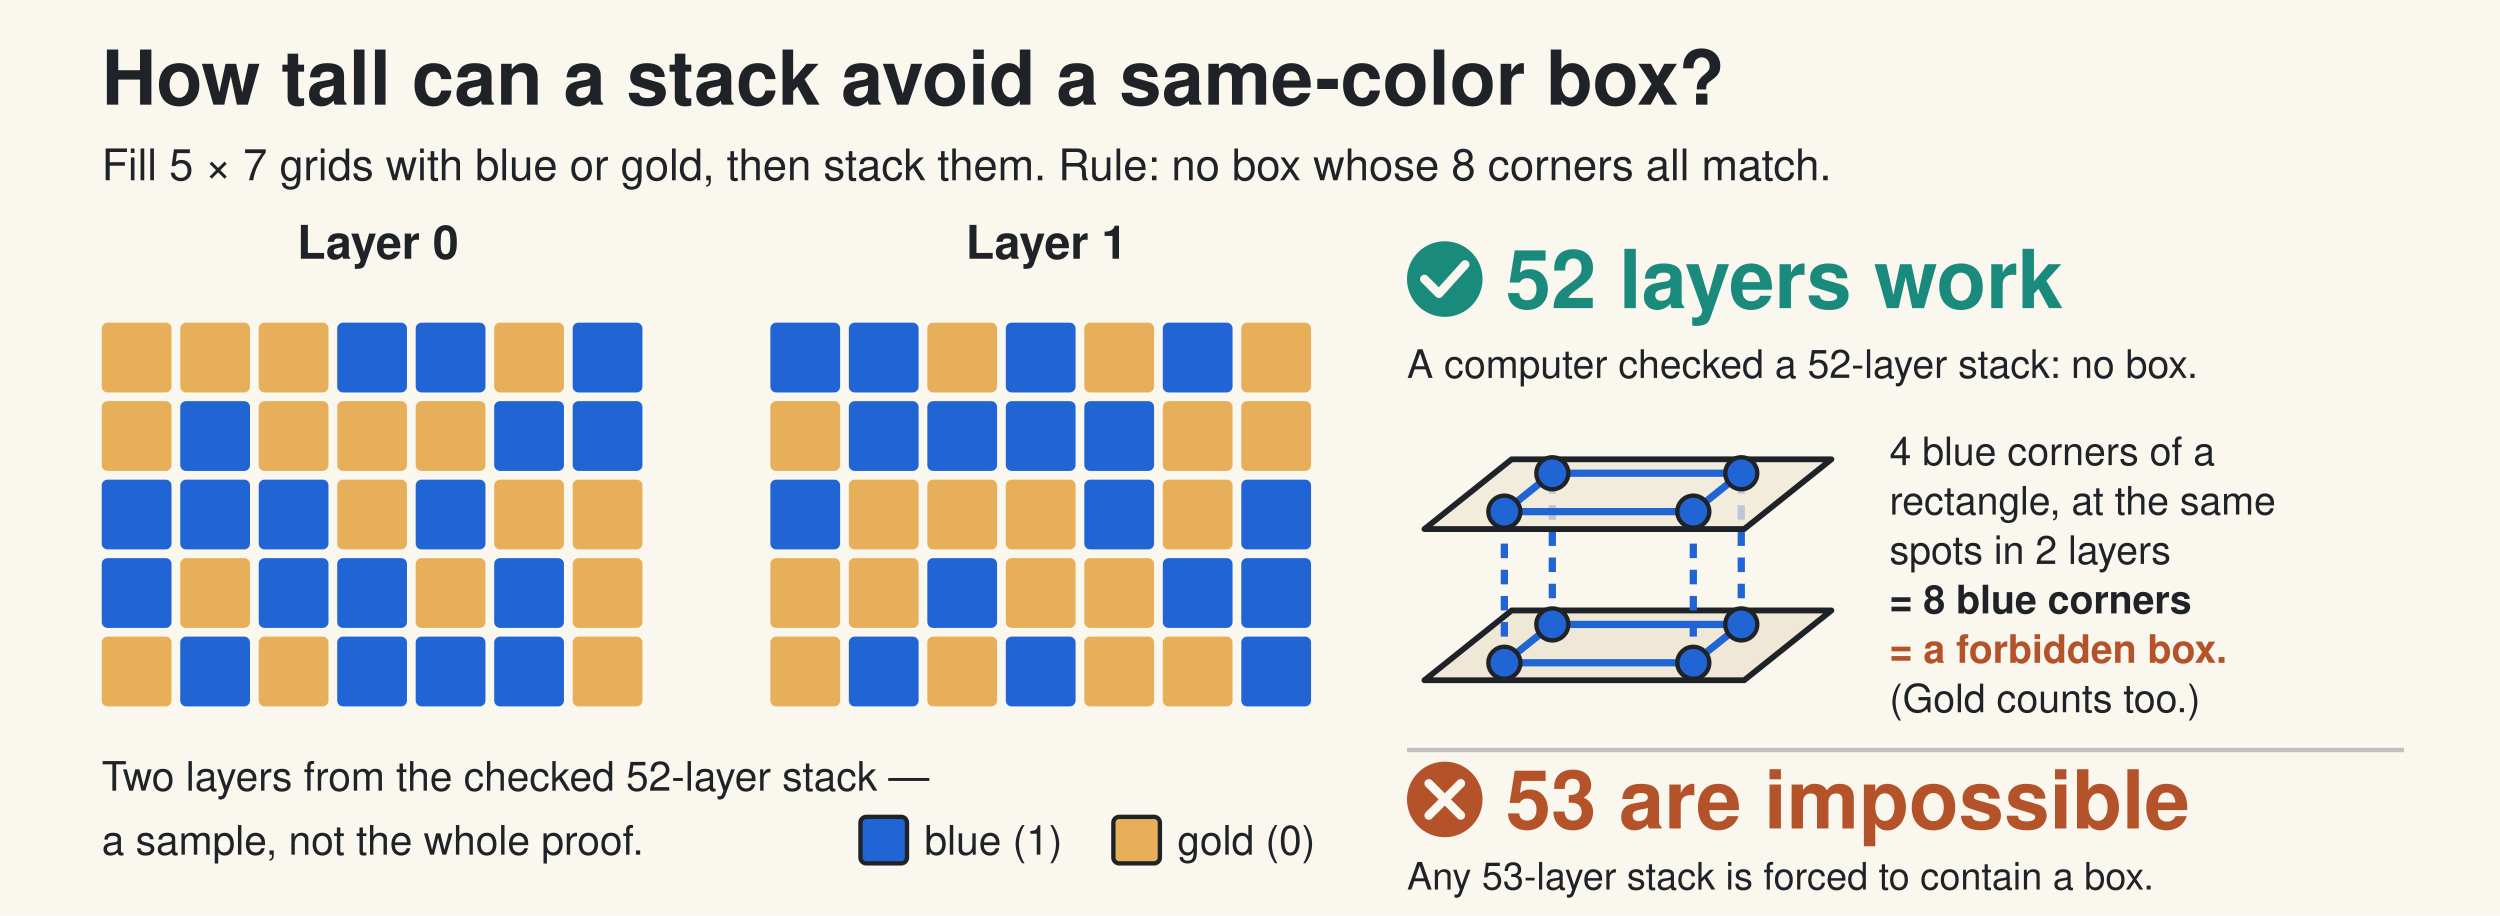
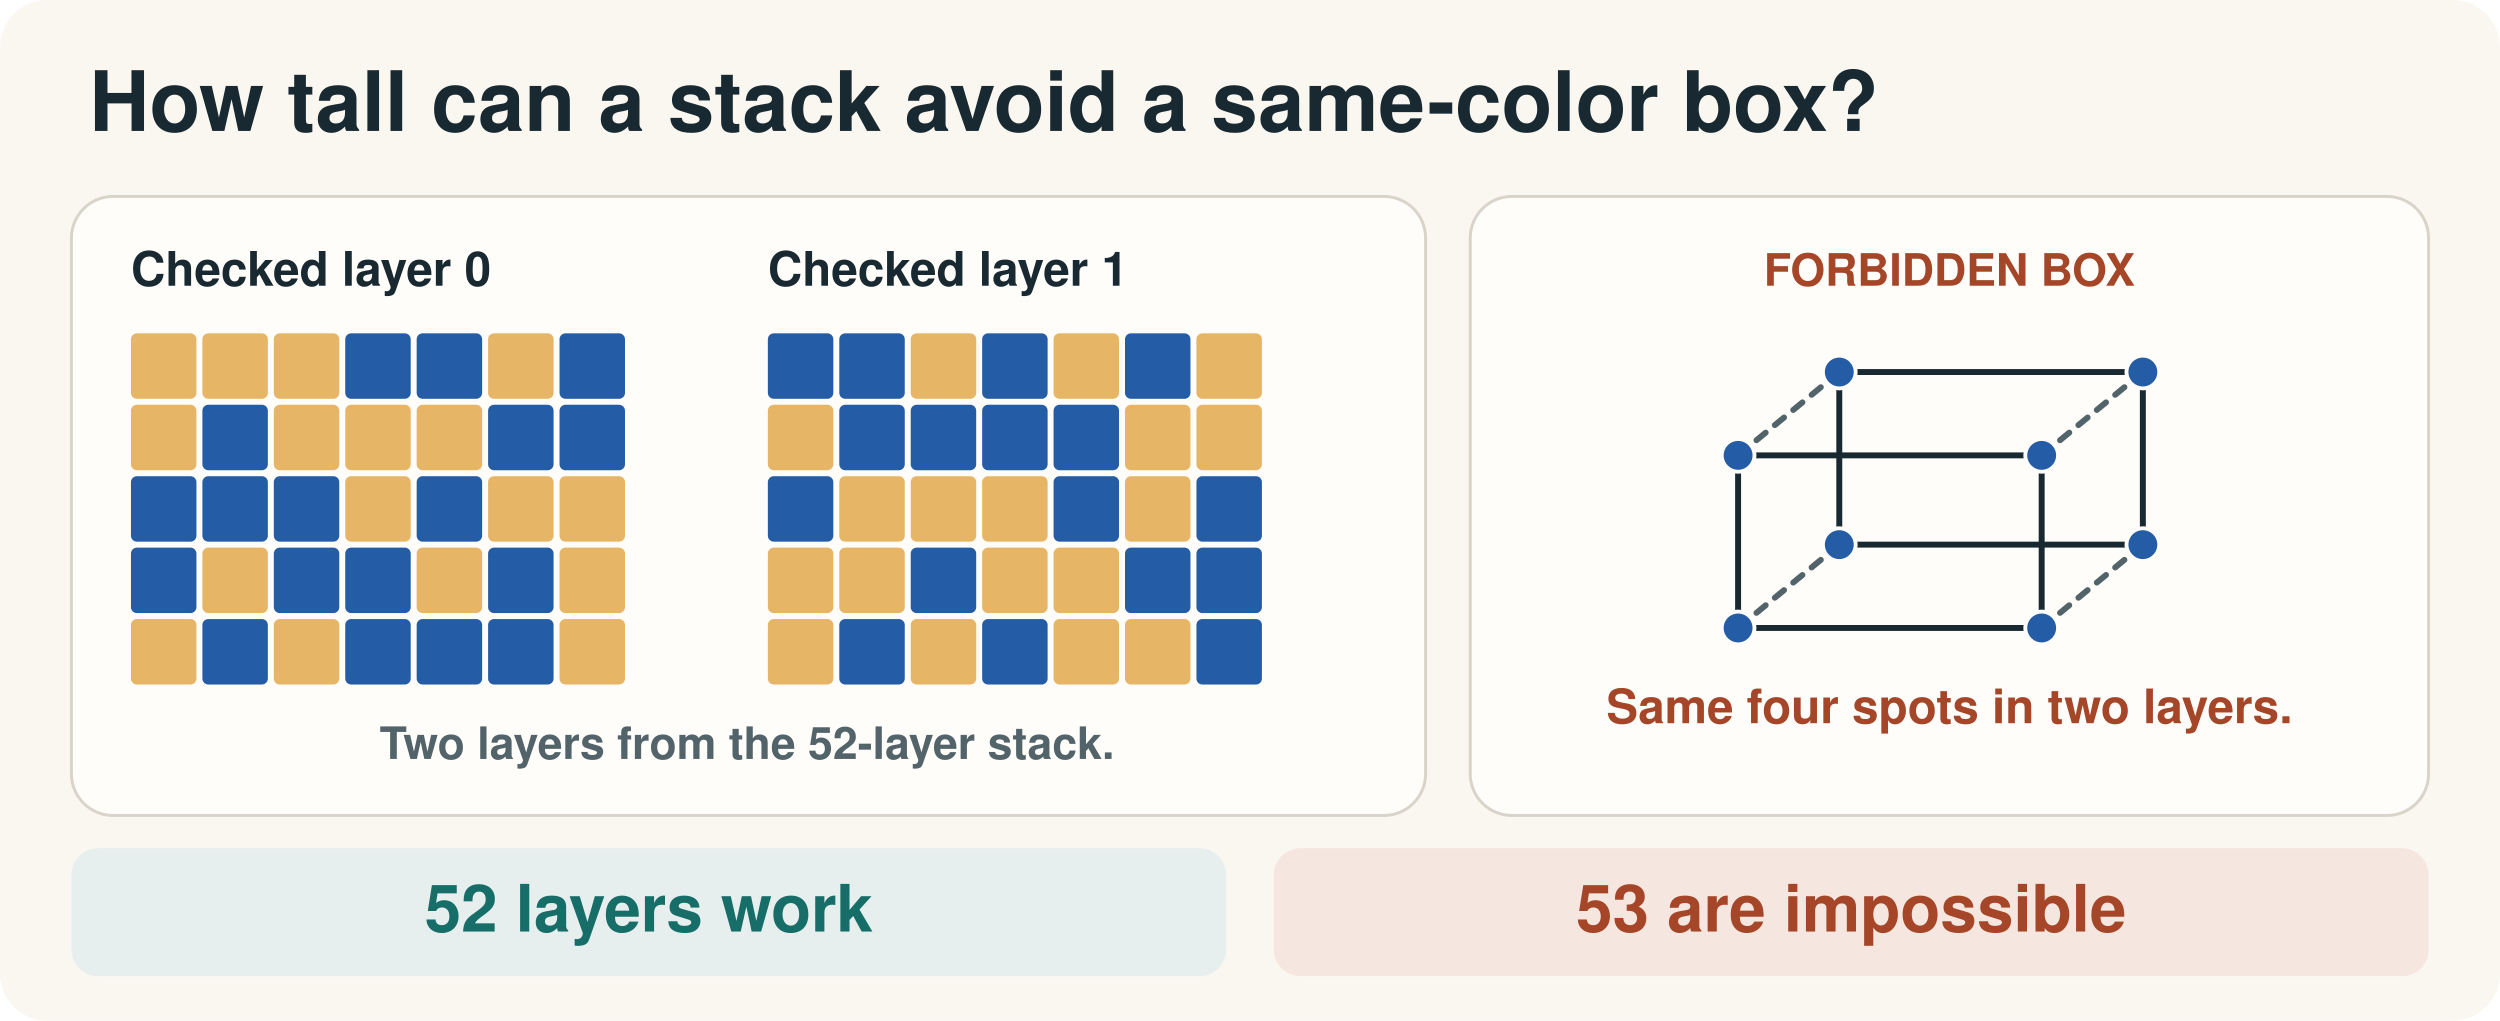
- <svg xmlns="http://www.w3.org/2000/svg" viewBox="0 0 860 315" width="860" height="315" role="img" aria-labelledby="t d">
-   <rect x="0" y="0" width="860" height="315" fill="#faf7ef" />
-   <g font-family="Helvetica, Arial, sans-serif" fill="#1f2328">
-     <text x="35" y="36" font-size="26" font-weight="700">How tall can a stack avoid a same-color box?</text>
-     <text x="35" y="62" font-size="15">Fill 5 × 7 grids with blue or gold, then stack them. Rule: no box whose 8 corners all match.</text>
-     <text x="130" y="89" font-size="16" font-weight="700" text-anchor="middle">Layer 0</text>
-     <text x="360" y="89" font-size="16" font-weight="700" text-anchor="middle">Layer 1</text>
-     <g id="insert-witness">
-       <rect x="35" y="111" width="24" height="24" fill="#e8af5b" rx="2" data-layer="0" data-row="0" data-col="0" data-bit="0" />
-       <rect x="62" y="111" width="24" height="24" fill="#e8af5b" rx="2" data-layer="0" data-row="0" data-col="1" data-bit="0" />
-       <rect x="89" y="111" width="24" height="24" fill="#e8af5b" rx="2" data-layer="0" data-row="0" data-col="2" data-bit="0" />
-       <rect x="116" y="111" width="24" height="24" fill="#2165d4" rx="2" data-layer="0" data-row="0" data-col="3" data-bit="1" />
-       <rect x="143" y="111" width="24" height="24" fill="#2165d4" rx="2" data-layer="0" data-row="0" data-col="4" data-bit="1" />
-       <rect x="170" y="111" width="24" height="24" fill="#e8af5b" rx="2" data-layer="0" data-row="0" data-col="5" data-bit="0" />
-       <rect x="197" y="111" width="24" height="24" fill="#2165d4" rx="2" data-layer="0" data-row="0" data-col="6" data-bit="1" />
-       <rect x="35" y="138" width="24" height="24" fill="#e8af5b" rx="2" data-layer="0" data-row="1" data-col="0" data-bit="0" />
-       <rect x="62" y="138" width="24" height="24" fill="#2165d4" rx="2" data-layer="0" data-row="1" data-col="1" data-bit="1" />
-       <rect x="89" y="138" width="24" height="24" fill="#e8af5b" rx="2" data-layer="0" data-row="1" data-col="2" data-bit="0" />
-       <rect x="116" y="138" width="24" height="24" fill="#e8af5b" rx="2" data-layer="0" data-row="1" data-col="3" data-bit="0" />
-       <rect x="143" y="138" width="24" height="24" fill="#e8af5b" rx="2" data-layer="0" data-row="1" data-col="4" data-bit="0" />
-       <rect x="170" y="138" width="24" height="24" fill="#2165d4" rx="2" data-layer="0" data-row="1" data-col="5" data-bit="1" />
-       <rect x="197" y="138" width="24" height="24" fill="#2165d4" rx="2" data-layer="0" data-row="1" data-col="6" data-bit="1" />
-       <rect x="35" y="165" width="24" height="24" fill="#2165d4" rx="2" data-layer="0" data-row="2" data-col="0" data-bit="1" />
-       <rect x="62" y="165" width="24" height="24" fill="#2165d4" rx="2" data-layer="0" data-row="2" data-col="1" data-bit="1" />
-       <rect x="89" y="165" width="24" height="24" fill="#2165d4" rx="2" data-layer="0" data-row="2" data-col="2" data-bit="1" />
-       <rect x="116" y="165" width="24" height="24" fill="#e8af5b" rx="2" data-layer="0" data-row="2" data-col="3" data-bit="0" />
-       <rect x="143" y="165" width="24" height="24" fill="#2165d4" rx="2" data-layer="0" data-row="2" data-col="4" data-bit="1" />
-       <rect x="170" y="165" width="24" height="24" fill="#e8af5b" rx="2" data-layer="0" data-row="2" data-col="5" data-bit="0" />
-       <rect x="197" y="165" width="24" height="24" fill="#e8af5b" rx="2" data-layer="0" data-row="2" data-col="6" data-bit="0" />
-       <rect x="35" y="192" width="24" height="24" fill="#2165d4" rx="2" data-layer="0" data-row="3" data-col="0" data-bit="1" />
-       <rect x="62" y="192" width="24" height="24" fill="#e8af5b" rx="2" data-layer="0" data-row="3" data-col="1" data-bit="0" />
-       <rect x="89" y="192" width="24" height="24" fill="#2165d4" rx="2" data-layer="0" data-row="3" data-col="2" data-bit="1" />
-       <rect x="116" y="192" width="24" height="24" fill="#2165d4" rx="2" data-layer="0" data-row="3" data-col="3" data-bit="1" />
-       <rect x="143" y="192" width="24" height="24" fill="#e8af5b" rx="2" data-layer="0" data-row="3" data-col="4" data-bit="0" />
-       <rect x="170" y="192" width="24" height="24" fill="#2165d4" rx="2" data-layer="0" data-row="3" data-col="5" data-bit="1" />
-       <rect x="197" y="192" width="24" height="24" fill="#e8af5b" rx="2" data-layer="0" data-row="3" data-col="6" data-bit="0" />
-       <rect x="35" y="219" width="24" height="24" fill="#e8af5b" rx="2" data-layer="0" data-row="4" data-col="0" data-bit="0" />
-       <rect x="62" y="219" width="24" height="24" fill="#2165d4" rx="2" data-layer="0" data-row="4" data-col="1" data-bit="1" />
-       <rect x="89" y="219" width="24" height="24" fill="#e8af5b" rx="2" data-layer="0" data-row="4" data-col="2" data-bit="0" />
-       <rect x="116" y="219" width="24" height="24" fill="#2165d4" rx="2" data-layer="0" data-row="4" data-col="3" data-bit="1" />
-       <rect x="143" y="219" width="24" height="24" fill="#2165d4" rx="2" data-layer="0" data-row="4" data-col="4" data-bit="1" />
-       <rect x="170" y="219" width="24" height="24" fill="#2165d4" rx="2" data-layer="0" data-row="4" data-col="5" data-bit="1" />
-       <rect x="197" y="219" width="24" height="24" fill="#e8af5b" rx="2" data-layer="0" data-row="4" data-col="6" data-bit="0" />
-       <rect x="265" y="111" width="24" height="24" fill="#2165d4" rx="2" data-layer="1" data-row="0" data-col="0" data-bit="1" />
-       <rect x="292" y="111" width="24" height="24" fill="#2165d4" rx="2" data-layer="1" data-row="0" data-col="1" data-bit="1" />
-       <rect x="319" y="111" width="24" height="24" fill="#e8af5b" rx="2" data-layer="1" data-row="0" data-col="2" data-bit="0" />
-       <rect x="346" y="111" width="24" height="24" fill="#2165d4" rx="2" data-layer="1" data-row="0" data-col="3" data-bit="1" />
-       <rect x="373" y="111" width="24" height="24" fill="#e8af5b" rx="2" data-layer="1" data-row="0" data-col="4" data-bit="0" />
-       <rect x="400" y="111" width="24" height="24" fill="#2165d4" rx="2" data-layer="1" data-row="0" data-col="5" data-bit="1" />
-       <rect x="427" y="111" width="24" height="24" fill="#e8af5b" rx="2" data-layer="1" data-row="0" data-col="6" data-bit="0" />
-       <rect x="265" y="138" width="24" height="24" fill="#e8af5b" rx="2" data-layer="1" data-row="1" data-col="0" data-bit="0" />
-       <rect x="292" y="138" width="24" height="24" fill="#2165d4" rx="2" data-layer="1" data-row="1" data-col="1" data-bit="1" />
-       <rect x="319" y="138" width="24" height="24" fill="#2165d4" rx="2" data-layer="1" data-row="1" data-col="2" data-bit="1" />
-       <rect x="346" y="138" width="24" height="24" fill="#2165d4" rx="2" data-layer="1" data-row="1" data-col="3" data-bit="1" />
-       <rect x="373" y="138" width="24" height="24" fill="#2165d4" rx="2" data-layer="1" data-row="1" data-col="4" data-bit="1" />
-       <rect x="400" y="138" width="24" height="24" fill="#e8af5b" rx="2" data-layer="1" data-row="1" data-col="5" data-bit="0" />
-       <rect x="427" y="138" width="24" height="24" fill="#e8af5b" rx="2" data-layer="1" data-row="1" data-col="6" data-bit="0" />
-       <rect x="265" y="165" width="24" height="24" fill="#2165d4" rx="2" data-layer="1" data-row="2" data-col="0" data-bit="1" />
-       <rect x="292" y="165" width="24" height="24" fill="#e8af5b" rx="2" data-layer="1" data-row="2" data-col="1" data-bit="0" />
-       <rect x="319" y="165" width="24" height="24" fill="#e8af5b" rx="2" data-layer="1" data-row="2" data-col="2" data-bit="0" />
-       <rect x="346" y="165" width="24" height="24" fill="#e8af5b" rx="2" data-layer="1" data-row="2" data-col="3" data-bit="0" />
-       <rect x="373" y="165" width="24" height="24" fill="#2165d4" rx="2" data-layer="1" data-row="2" data-col="4" data-bit="1" />
-       <rect x="400" y="165" width="24" height="24" fill="#e8af5b" rx="2" data-layer="1" data-row="2" data-col="5" data-bit="0" />
-       <rect x="427" y="165" width="24" height="24" fill="#2165d4" rx="2" data-layer="1" data-row="2" data-col="6" data-bit="1" />
-       <rect x="265" y="192" width="24" height="24" fill="#e8af5b" rx="2" data-layer="1" data-row="3" data-col="0" data-bit="0" />
-       <rect x="292" y="192" width="24" height="24" fill="#e8af5b" rx="2" data-layer="1" data-row="3" data-col="1" data-bit="0" />
-       <rect x="319" y="192" width="24" height="24" fill="#2165d4" rx="2" data-layer="1" data-row="3" data-col="2" data-bit="1" />
-       <rect x="346" y="192" width="24" height="24" fill="#e8af5b" rx="2" data-layer="1" data-row="3" data-col="3" data-bit="0" />
-       <rect x="373" y="192" width="24" height="24" fill="#e8af5b" rx="2" data-layer="1" data-row="3" data-col="4" data-bit="0" />
-       <rect x="400" y="192" width="24" height="24" fill="#2165d4" rx="2" data-layer="1" data-row="3" data-col="5" data-bit="1" />
-       <rect x="427" y="192" width="24" height="24" fill="#2165d4" rx="2" data-layer="1" data-row="3" data-col="6" data-bit="1" />
-       <rect x="265" y="219" width="24" height="24" fill="#e8af5b" rx="2" data-layer="1" data-row="4" data-col="0" data-bit="0" />
-       <rect x="292" y="219" width="24" height="24" fill="#2165d4" rx="2" data-layer="1" data-row="4" data-col="1" data-bit="1" />
-       <rect x="319" y="219" width="24" height="24" fill="#e8af5b" rx="2" data-layer="1" data-row="4" data-col="2" data-bit="0" />
-       <rect x="346" y="219" width="24" height="24" fill="#2165d4" rx="2" data-layer="1" data-row="4" data-col="3" data-bit="1" />
-       <rect x="373" y="219" width="24" height="24" fill="#e8af5b" rx="2" data-layer="1" data-row="4" data-col="4" data-bit="0" />
-       <rect x="400" y="219" width="24" height="24" fill="#e8af5b" rx="2" data-layer="1" data-row="4" data-col="5" data-bit="0" />
-       <rect x="427" y="219" width="24" height="24" fill="#2165d4" rx="2" data-layer="1" data-row="4" data-col="6" data-bit="1" />
-     </g>
-     <text x="35" y="272" font-size="14">Two layers from the checked 52-layer stack —</text>
-     <text x="35" y="294" font-size="14">a sample, not the whole proof.</text>
-     <rect x="296" y="281" width="16" height="16" rx="2" fill="#2165d4" stroke="#1f2328" stroke-width="1.5" />
-     <text x="318" y="294" font-size="14">blue (1)</text>
-     <rect x="383" y="281" width="16" height="16" rx="2" fill="#e8af5b" stroke="#1f2328" stroke-width="1.5" />
-     <text x="405" y="294" font-size="14">gold (0)</text>
-     <circle cx="497" cy="96" r="13" fill="#1a8a7d" />
-     <path d="M490 96 l5 5 l9 -10" fill="none" stroke="#faf7ef" stroke-width="3" stroke-linecap="round" stroke-linejoin="round" />
-     <text x="518" y="106" font-size="28" font-weight="700" fill="#1a8a7d">52 layers work</text>
-     <text x="484" y="130" font-size="13.5">A computer checked a 52-layer stack: no box.</text>
-     <g stroke-linejoin="round">
-       <polygon points="490,234 600,234 630,210 520,210" fill="#efe8d6" stroke="#1f2328" stroke-width="2" />
-       <g stroke="#2165d4" stroke-width="2.5" stroke-dasharray="5 4">
-         <line x1="517.5" y1="228" x2="517.5" y2="176" />
-         <line x1="582.5" y1="228" x2="582.5" y2="176" />
-         <line x1="534" y1="214.8" x2="534" y2="162.8" />
-         <line x1="599" y1="214.8" x2="599" y2="162.8" />
-       </g>
-       <polygon points="517.5,228 582.5,228 599,214.8 534,214.8" fill="none" stroke="#2165d4" stroke-width="2.5" />
-       <g fill="#2165d4" stroke="#1f2328" stroke-width="1.5">
-         <circle cx="517.5" cy="228" r="5.5" />
-         <circle cx="582.5" cy="228" r="5.5" />
-         <circle cx="534" cy="214.8" r="5.5" />
-         <circle cx="599" cy="214.8" r="5.5" />
-       </g>
-       <polygon points="490,182 600,182 630,158 520,158" fill="#efe8d6" fill-opacity="0.75" stroke="#1f2328" stroke-width="2" />
-       <polygon points="517.5,176 582.5,176 599,162.8 534,162.8" fill="none" stroke="#2165d4" stroke-width="2.5" />
-       <g fill="#2165d4" stroke="#1f2328" stroke-width="1.5">
-         <circle cx="517.5" cy="176" r="5.5" />
-         <circle cx="582.5" cy="176" r="5.5" />
-         <circle cx="534" cy="162.8" r="5.5" />
-         <circle cx="599" cy="162.8" r="5.5" />
-       </g>
-     </g>
-     <text x="650" y="160" font-size="13.5">4 blue corners of a</text>
-     <text x="650" y="177" font-size="13.5">rectangle, at the same</text>
-     <text x="650" y="194" font-size="13.5">spots in 2 layers</text>
-     <text x="650" y="211" font-size="13.5" font-weight="700">= 8 blue corners</text>
-     <text x="650" y="228" font-size="13.5" font-weight="700" fill="#b4532a">= a forbidden box.</text>
-     <text x="650" y="245" font-size="13.5">(Gold counts too.)</text>
-     <line x1="484" y1="258" x2="827" y2="258" stroke="#1f2328" stroke-opacity="0.25" stroke-width="1.5" />
-     <circle cx="497" cy="275" r="13" fill="#b4532a" />
-     <path d="M491.5 269.5 l11 11 M502.5 269.5 l-11 11" stroke="#faf7ef" stroke-width="3" stroke-linecap="round" />
-     <text x="518" y="285" font-size="28" font-weight="700" fill="#b4532a">53 are impossible</text>
-     <text x="484" y="306" font-size="13">Any 53-layer stack is forced to contain a box.</text>
+ <svg xmlns="http://www.w3.org/2000/svg" width="840" height="343" viewBox="0 0 840 343" role="img" aria-labelledby="t d">
+   <rect x="0" y="0" width="840" height="343" rx="16" fill="#faf7f0" stroke="none" stroke-width="1" />
+   <g font-family="Helvetica, Arial, sans-serif">
+     <text x="30" y="44" font-size="28" fill="#192931" font-weight="700" text-anchor="start">How tall can a stack avoid a same-color box?</text>
+     <rect x="24" y="66" width="455" height="208" rx="14" fill="#fffdfa" stroke="#d8d4c9" stroke-width="1" />
+     <rect x="494" y="66" width="322" height="208" rx="14" fill="#fffdfa" stroke="#d8d4c9" stroke-width="1" />
+     <text x="44" y="96" font-size="16" fill="#192931" font-weight="700" text-anchor="start">Checked layer 0</text>
+     <rect x="44" y="112" width="22" height="22" rx="2" fill="#e7b566" stroke="none" stroke-width="1" />
+     <rect x="68" y="112" width="22" height="22" rx="2" fill="#e7b566" stroke="none" stroke-width="1" />
+     <rect x="92" y="112" width="22" height="22" rx="2" fill="#e7b566" stroke="none" stroke-width="1" />
+     <rect x="116" y="112" width="22" height="22" rx="2" fill="#245ca5" stroke="none" stroke-width="1" />
+     <rect x="140" y="112" width="22" height="22" rx="2" fill="#245ca5" stroke="none" stroke-width="1" />
+     <rect x="164" y="112" width="22" height="22" rx="2" fill="#e7b566" stroke="none" stroke-width="1" />
+     <rect x="188" y="112" width="22" height="22" rx="2" fill="#245ca5" stroke="none" stroke-width="1" />
+     <rect x="44" y="136" width="22" height="22" rx="2" fill="#e7b566" stroke="none" stroke-width="1" />
+     <rect x="68" y="136" width="22" height="22" rx="2" fill="#245ca5" stroke="none" stroke-width="1" />
+     <rect x="92" y="136" width="22" height="22" rx="2" fill="#e7b566" stroke="none" stroke-width="1" />
+     <rect x="116" y="136" width="22" height="22" rx="2" fill="#e7b566" stroke="none" stroke-width="1" />
+     <rect x="140" y="136" width="22" height="22" rx="2" fill="#e7b566" stroke="none" stroke-width="1" />
+     <rect x="164" y="136" width="22" height="22" rx="2" fill="#245ca5" stroke="none" stroke-width="1" />
+     <rect x="188" y="136" width="22" height="22" rx="2" fill="#245ca5" stroke="none" stroke-width="1" />
+     <rect x="44" y="160" width="22" height="22" rx="2" fill="#245ca5" stroke="none" stroke-width="1" />
+     <rect x="68" y="160" width="22" height="22" rx="2" fill="#245ca5" stroke="none" stroke-width="1" />
+     <rect x="92" y="160" width="22" height="22" rx="2" fill="#245ca5" stroke="none" stroke-width="1" />
+     <rect x="116" y="160" width="22" height="22" rx="2" fill="#e7b566" stroke="none" stroke-width="1" />
+     <rect x="140" y="160" width="22" height="22" rx="2" fill="#245ca5" stroke="none" stroke-width="1" />
+     <rect x="164" y="160" width="22" height="22" rx="2" fill="#e7b566" stroke="none" stroke-width="1" />
+     <rect x="188" y="160" width="22" height="22" rx="2" fill="#e7b566" stroke="none" stroke-width="1" />
+     <rect x="44" y="184" width="22" height="22" rx="2" fill="#245ca5" stroke="none" stroke-width="1" />
+     <rect x="68" y="184" width="22" height="22" rx="2" fill="#e7b566" stroke="none" stroke-width="1" />
+     <rect x="92" y="184" width="22" height="22" rx="2" fill="#245ca5" stroke="none" stroke-width="1" />
+     <rect x="116" y="184" width="22" height="22" rx="2" fill="#245ca5" stroke="none" stroke-width="1" />
+     <rect x="140" y="184" width="22" height="22" rx="2" fill="#e7b566" stroke="none" stroke-width="1" />
+     <rect x="164" y="184" width="22" height="22" rx="2" fill="#245ca5" stroke="none" stroke-width="1" />
+     <rect x="188" y="184" width="22" height="22" rx="2" fill="#e7b566" stroke="none" stroke-width="1" />
+     <rect x="44" y="208" width="22" height="22" rx="2" fill="#e7b566" stroke="none" stroke-width="1" />
+     <rect x="68" y="208" width="22" height="22" rx="2" fill="#245ca5" stroke="none" stroke-width="1" />
+     <rect x="92" y="208" width="22" height="22" rx="2" fill="#e7b566" stroke="none" stroke-width="1" />
+     <rect x="116" y="208" width="22" height="22" rx="2" fill="#245ca5" stroke="none" stroke-width="1" />
+     <rect x="140" y="208" width="22" height="22" rx="2" fill="#245ca5" stroke="none" stroke-width="1" />
+     <rect x="164" y="208" width="22" height="22" rx="2" fill="#245ca5" stroke="none" stroke-width="1" />
+     <rect x="188" y="208" width="22" height="22" rx="2" fill="#e7b566" stroke="none" stroke-width="1" />
+     <text x="258" y="96" font-size="16" fill="#192931" font-weight="700" text-anchor="start">Checked layer 1</text>
+     <rect x="258" y="112" width="22" height="22" rx="2" fill="#245ca5" stroke="none" stroke-width="1" />
+     <rect x="282" y="112" width="22" height="22" rx="2" fill="#245ca5" stroke="none" stroke-width="1" />
+     <rect x="306" y="112" width="22" height="22" rx="2" fill="#e7b566" stroke="none" stroke-width="1" />
+     <rect x="330" y="112" width="22" height="22" rx="2" fill="#245ca5" stroke="none" stroke-width="1" />
+     <rect x="354" y="112" width="22" height="22" rx="2" fill="#e7b566" stroke="none" stroke-width="1" />
+     <rect x="378" y="112" width="22" height="22" rx="2" fill="#245ca5" stroke="none" stroke-width="1" />
+     <rect x="402" y="112" width="22" height="22" rx="2" fill="#e7b566" stroke="none" stroke-width="1" />
+     <rect x="258" y="136" width="22" height="22" rx="2" fill="#e7b566" stroke="none" stroke-width="1" />
+     <rect x="282" y="136" width="22" height="22" rx="2" fill="#245ca5" stroke="none" stroke-width="1" />
+     <rect x="306" y="136" width="22" height="22" rx="2" fill="#245ca5" stroke="none" stroke-width="1" />
+     <rect x="330" y="136" width="22" height="22" rx="2" fill="#245ca5" stroke="none" stroke-width="1" />
+     <rect x="354" y="136" width="22" height="22" rx="2" fill="#245ca5" stroke="none" stroke-width="1" />
+     <rect x="378" y="136" width="22" height="22" rx="2" fill="#e7b566" stroke="none" stroke-width="1" />
+     <rect x="402" y="136" width="22" height="22" rx="2" fill="#e7b566" stroke="none" stroke-width="1" />
+     <rect x="258" y="160" width="22" height="22" rx="2" fill="#245ca5" stroke="none" stroke-width="1" />
+     <rect x="282" y="160" width="22" height="22" rx="2" fill="#e7b566" stroke="none" stroke-width="1" />
+     <rect x="306" y="160" width="22" height="22" rx="2" fill="#e7b566" stroke="none" stroke-width="1" />
+     <rect x="330" y="160" width="22" height="22" rx="2" fill="#e7b566" stroke="none" stroke-width="1" />
+     <rect x="354" y="160" width="22" height="22" rx="2" fill="#245ca5" stroke="none" stroke-width="1" />
+     <rect x="378" y="160" width="22" height="22" rx="2" fill="#e7b566" stroke="none" stroke-width="1" />
+     <rect x="402" y="160" width="22" height="22" rx="2" fill="#245ca5" stroke="none" stroke-width="1" />
+     <rect x="258" y="184" width="22" height="22" rx="2" fill="#e7b566" stroke="none" stroke-width="1" />
+     <rect x="282" y="184" width="22" height="22" rx="2" fill="#e7b566" stroke="none" stroke-width="1" />
+     <rect x="306" y="184" width="22" height="22" rx="2" fill="#245ca5" stroke="none" stroke-width="1" />
+     <rect x="330" y="184" width="22" height="22" rx="2" fill="#e7b566" stroke="none" stroke-width="1" />
+     <rect x="354" y="184" width="22" height="22" rx="2" fill="#e7b566" stroke="none" stroke-width="1" />
+     <rect x="378" y="184" width="22" height="22" rx="2" fill="#245ca5" stroke="none" stroke-width="1" />
+     <rect x="402" y="184" width="22" height="22" rx="2" fill="#245ca5" stroke="none" stroke-width="1" />
+     <rect x="258" y="208" width="22" height="22" rx="2" fill="#e7b566" stroke="none" stroke-width="1" />
+     <rect x="282" y="208" width="22" height="22" rx="2" fill="#245ca5" stroke="none" stroke-width="1" />
+     <rect x="306" y="208" width="22" height="22" rx="2" fill="#e7b566" stroke="none" stroke-width="1" />
+     <rect x="330" y="208" width="22" height="22" rx="2" fill="#245ca5" stroke="none" stroke-width="1" />
+     <rect x="354" y="208" width="22" height="22" rx="2" fill="#e7b566" stroke="none" stroke-width="1" />
+     <rect x="378" y="208" width="22" height="22" rx="2" fill="#e7b566" stroke="none" stroke-width="1" />
+     <rect x="402" y="208" width="22" height="22" rx="2" fill="#245ca5" stroke="none" stroke-width="1" />
+     <text x="251" y="255" font-size="15" fill="#52636a" font-weight="600" text-anchor="middle">Two layers from the 52-layer stack.</text>
+     <text x="655" y="96" font-size="15" fill="#a54629" font-weight="700" text-anchor="middle">FORBIDDEN BOX</text>
+     <line x1="584" y1="153" x2="686" y2="153" stroke="#192931" stroke-width="2" stroke-linecap="round" />
+     <line x1="686" y1="153" x2="686" y2="211" stroke="#192931" stroke-width="2" stroke-linecap="round" />
+     <line x1="686" y1="211" x2="584" y2="211" stroke="#192931" stroke-width="2" stroke-linecap="round" />
+     <line x1="584" y1="211" x2="584" y2="153" stroke="#192931" stroke-width="2" stroke-linecap="round" />
+     <line x1="618" y1="125" x2="720" y2="125" stroke="#192931" stroke-width="2" stroke-linecap="round" />
+     <line x1="720" y1="125" x2="720" y2="183" stroke="#192931" stroke-width="2" stroke-linecap="round" />
+     <line x1="720" y1="183" x2="618" y2="183" stroke="#192931" stroke-width="2" stroke-linecap="round" />
+     <line x1="618" y1="183" x2="618" y2="125" stroke="#192931" stroke-width="2" stroke-linecap="round" />
+     <line x1="584" y1="153" x2="618" y2="125" stroke="#52636a" stroke-width="2" stroke-linecap="round" stroke-dasharray="4 4" />
+     <line x1="686" y1="153" x2="720" y2="125" stroke="#52636a" stroke-width="2" stroke-linecap="round" stroke-dasharray="4 4" />
+     <line x1="686" y1="211" x2="720" y2="183" stroke="#52636a" stroke-width="2" stroke-linecap="round" stroke-dasharray="4 4" />
+     <line x1="584" y1="211" x2="618" y2="183" stroke="#52636a" stroke-width="2" stroke-linecap="round" stroke-dasharray="4 4" />
+     <circle cx="584" cy="153" r="5.5" fill="#245ca5" stroke="#fffdfa" stroke-width="1.3" />
+     <circle cx="686" cy="153" r="5.5" fill="#245ca5" stroke="#fffdfa" stroke-width="1.3" />
+     <circle cx="686" cy="211" r="5.5" fill="#245ca5" stroke="#fffdfa" stroke-width="1.3" />
+     <circle cx="584" cy="211" r="5.5" fill="#245ca5" stroke="#fffdfa" stroke-width="1.3" />
+     <circle cx="618" cy="125" r="5.5" fill="#245ca5" stroke="#fffdfa" stroke-width="1.3" />
+     <circle cx="720" cy="125" r="5.5" fill="#245ca5" stroke="#fffdfa" stroke-width="1.3" />
+     <circle cx="720" cy="183" r="5.5" fill="#245ca5" stroke="#fffdfa" stroke-width="1.3" />
+     <circle cx="618" cy="183" r="5.5" fill="#245ca5" stroke="#fffdfa" stroke-width="1.3" />
+     <text x="655" y="243" font-size="16" fill="#a54629" font-weight="700" text-anchor="middle">Same four spots in two layers.</text>
+     <rect x="24" y="285" width="388" height="43" rx="9" fill="#e6efee" stroke="none" stroke-width="1" />
+     <text x="218" y="313" font-size="22" fill="#176d68" font-weight="700" text-anchor="middle">52 layers work</text>
+     <rect x="428" y="285" width="388" height="43" rx="9" fill="#f5e6df" stroke="none" stroke-width="1" />
+     <text x="622" y="313" font-size="22" fill="#a54629" font-weight="700" text-anchor="middle">53 are impossible</text>
  </g>
</svg>
